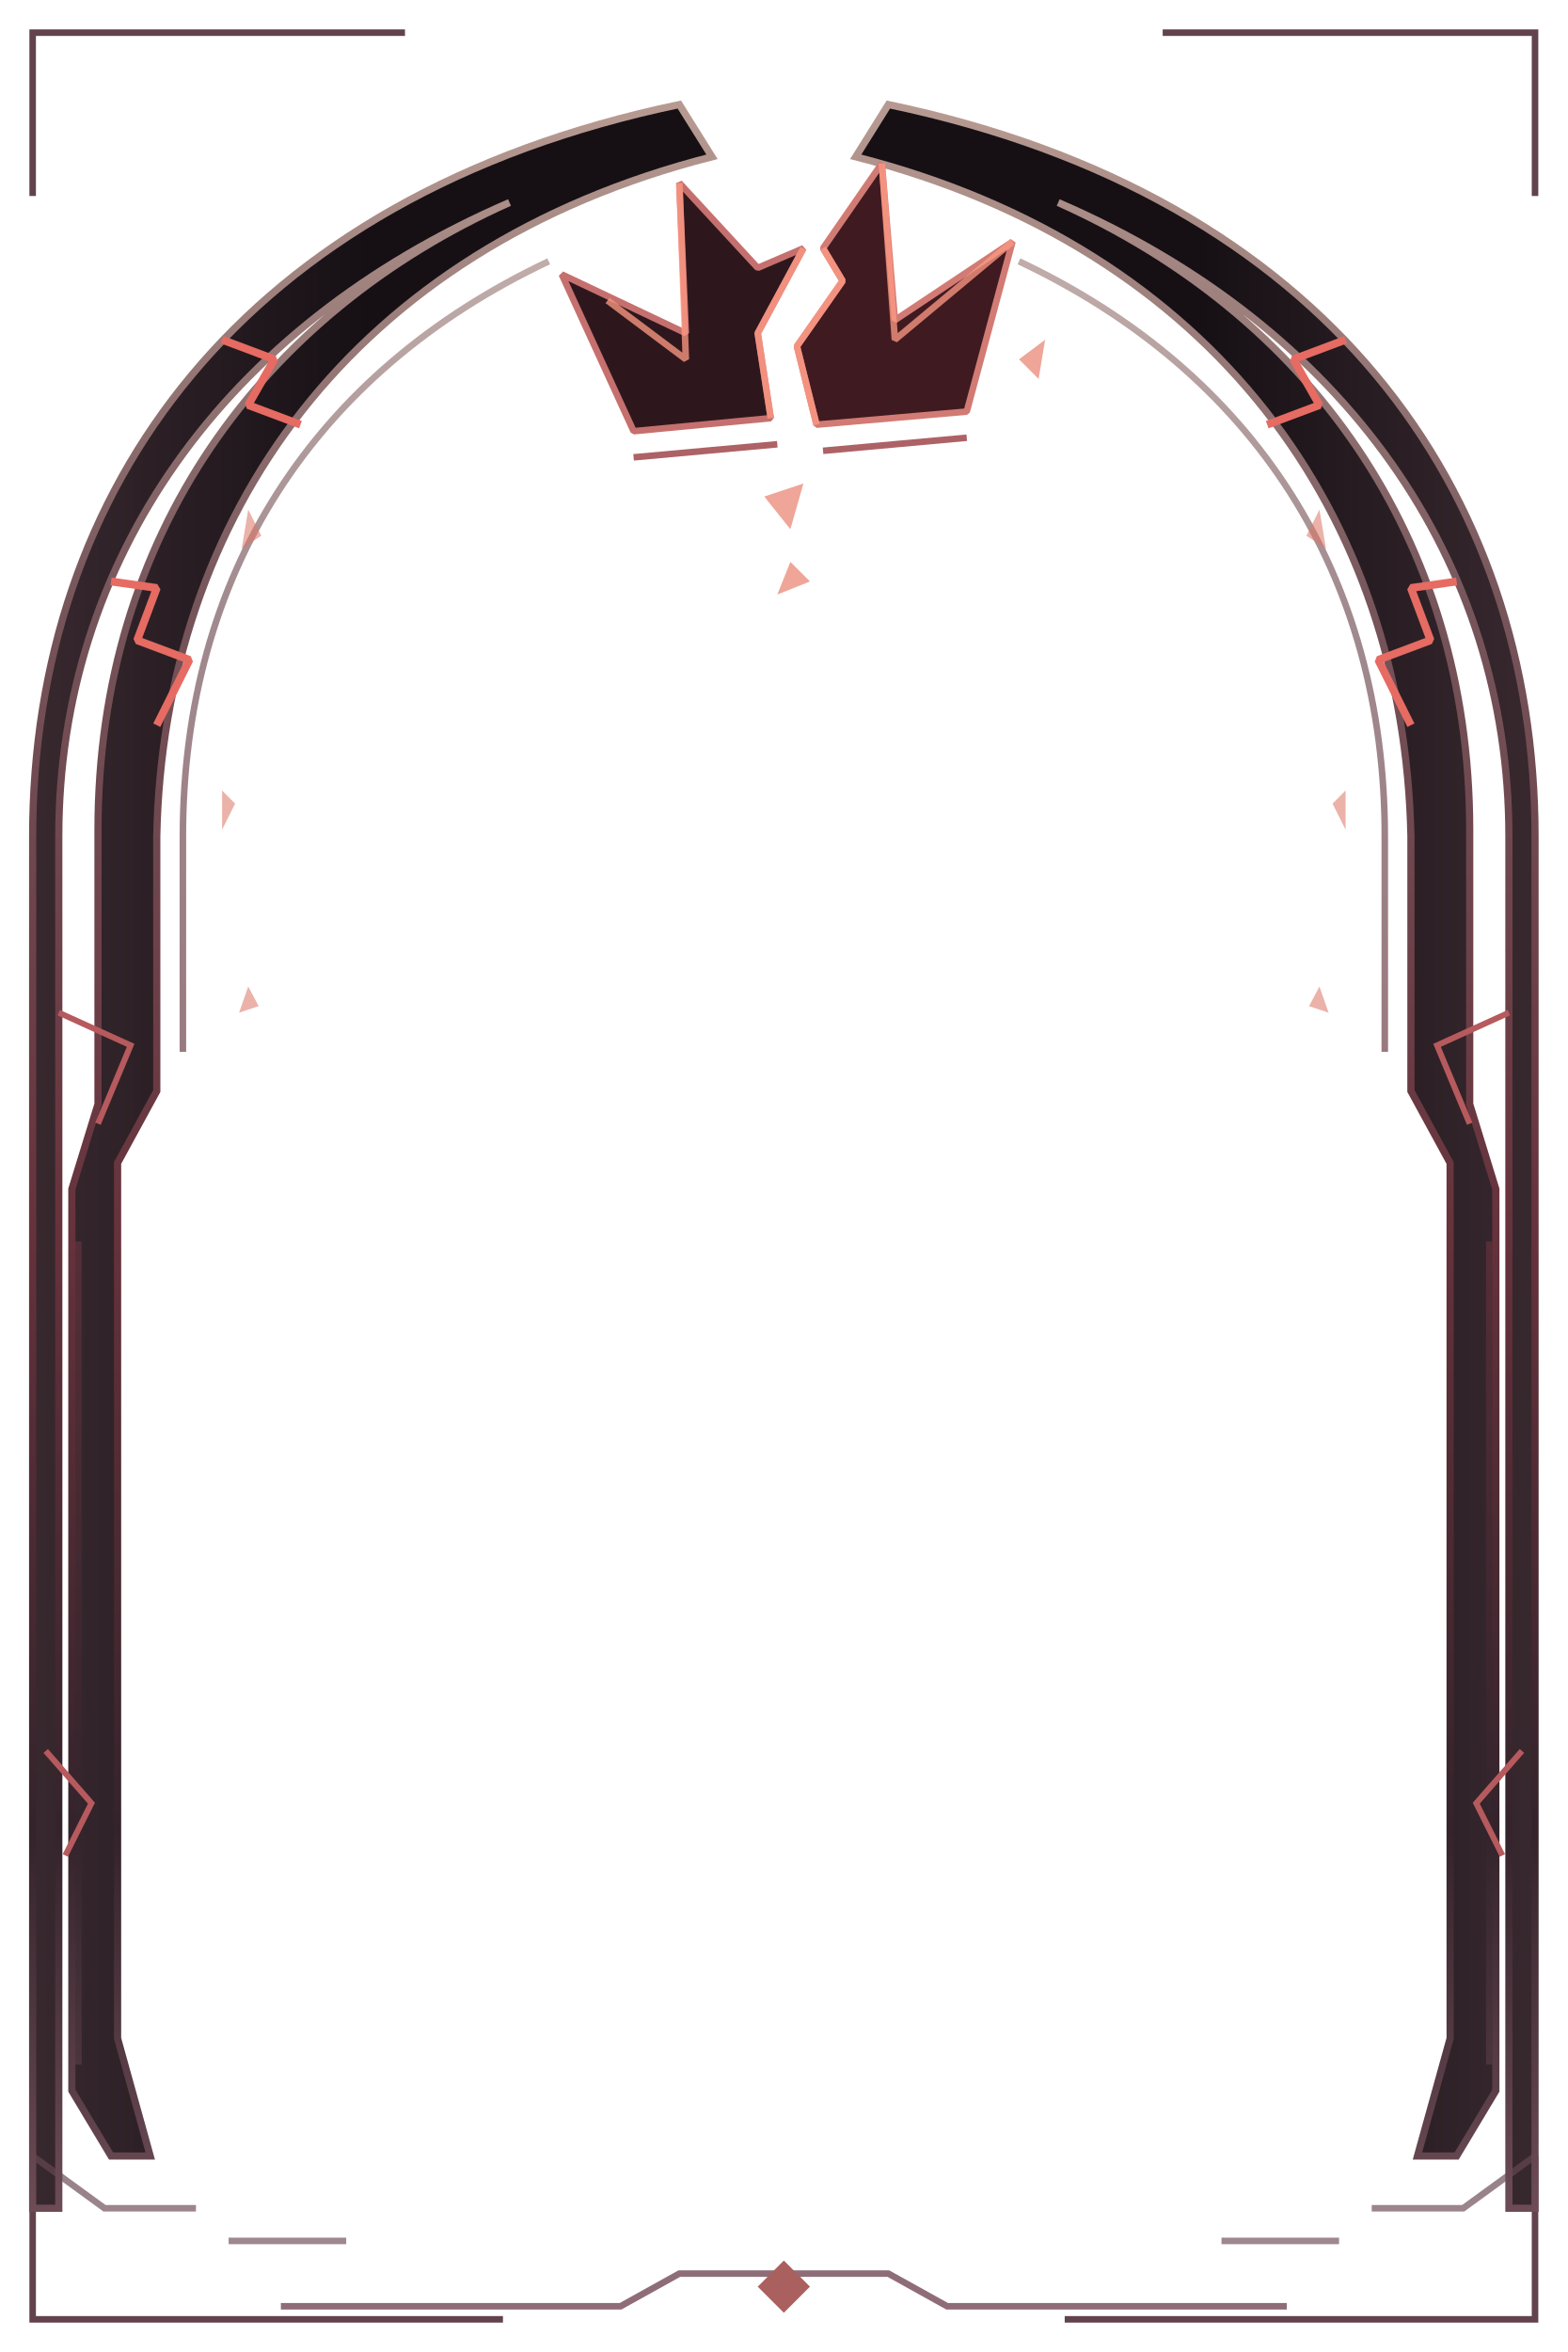
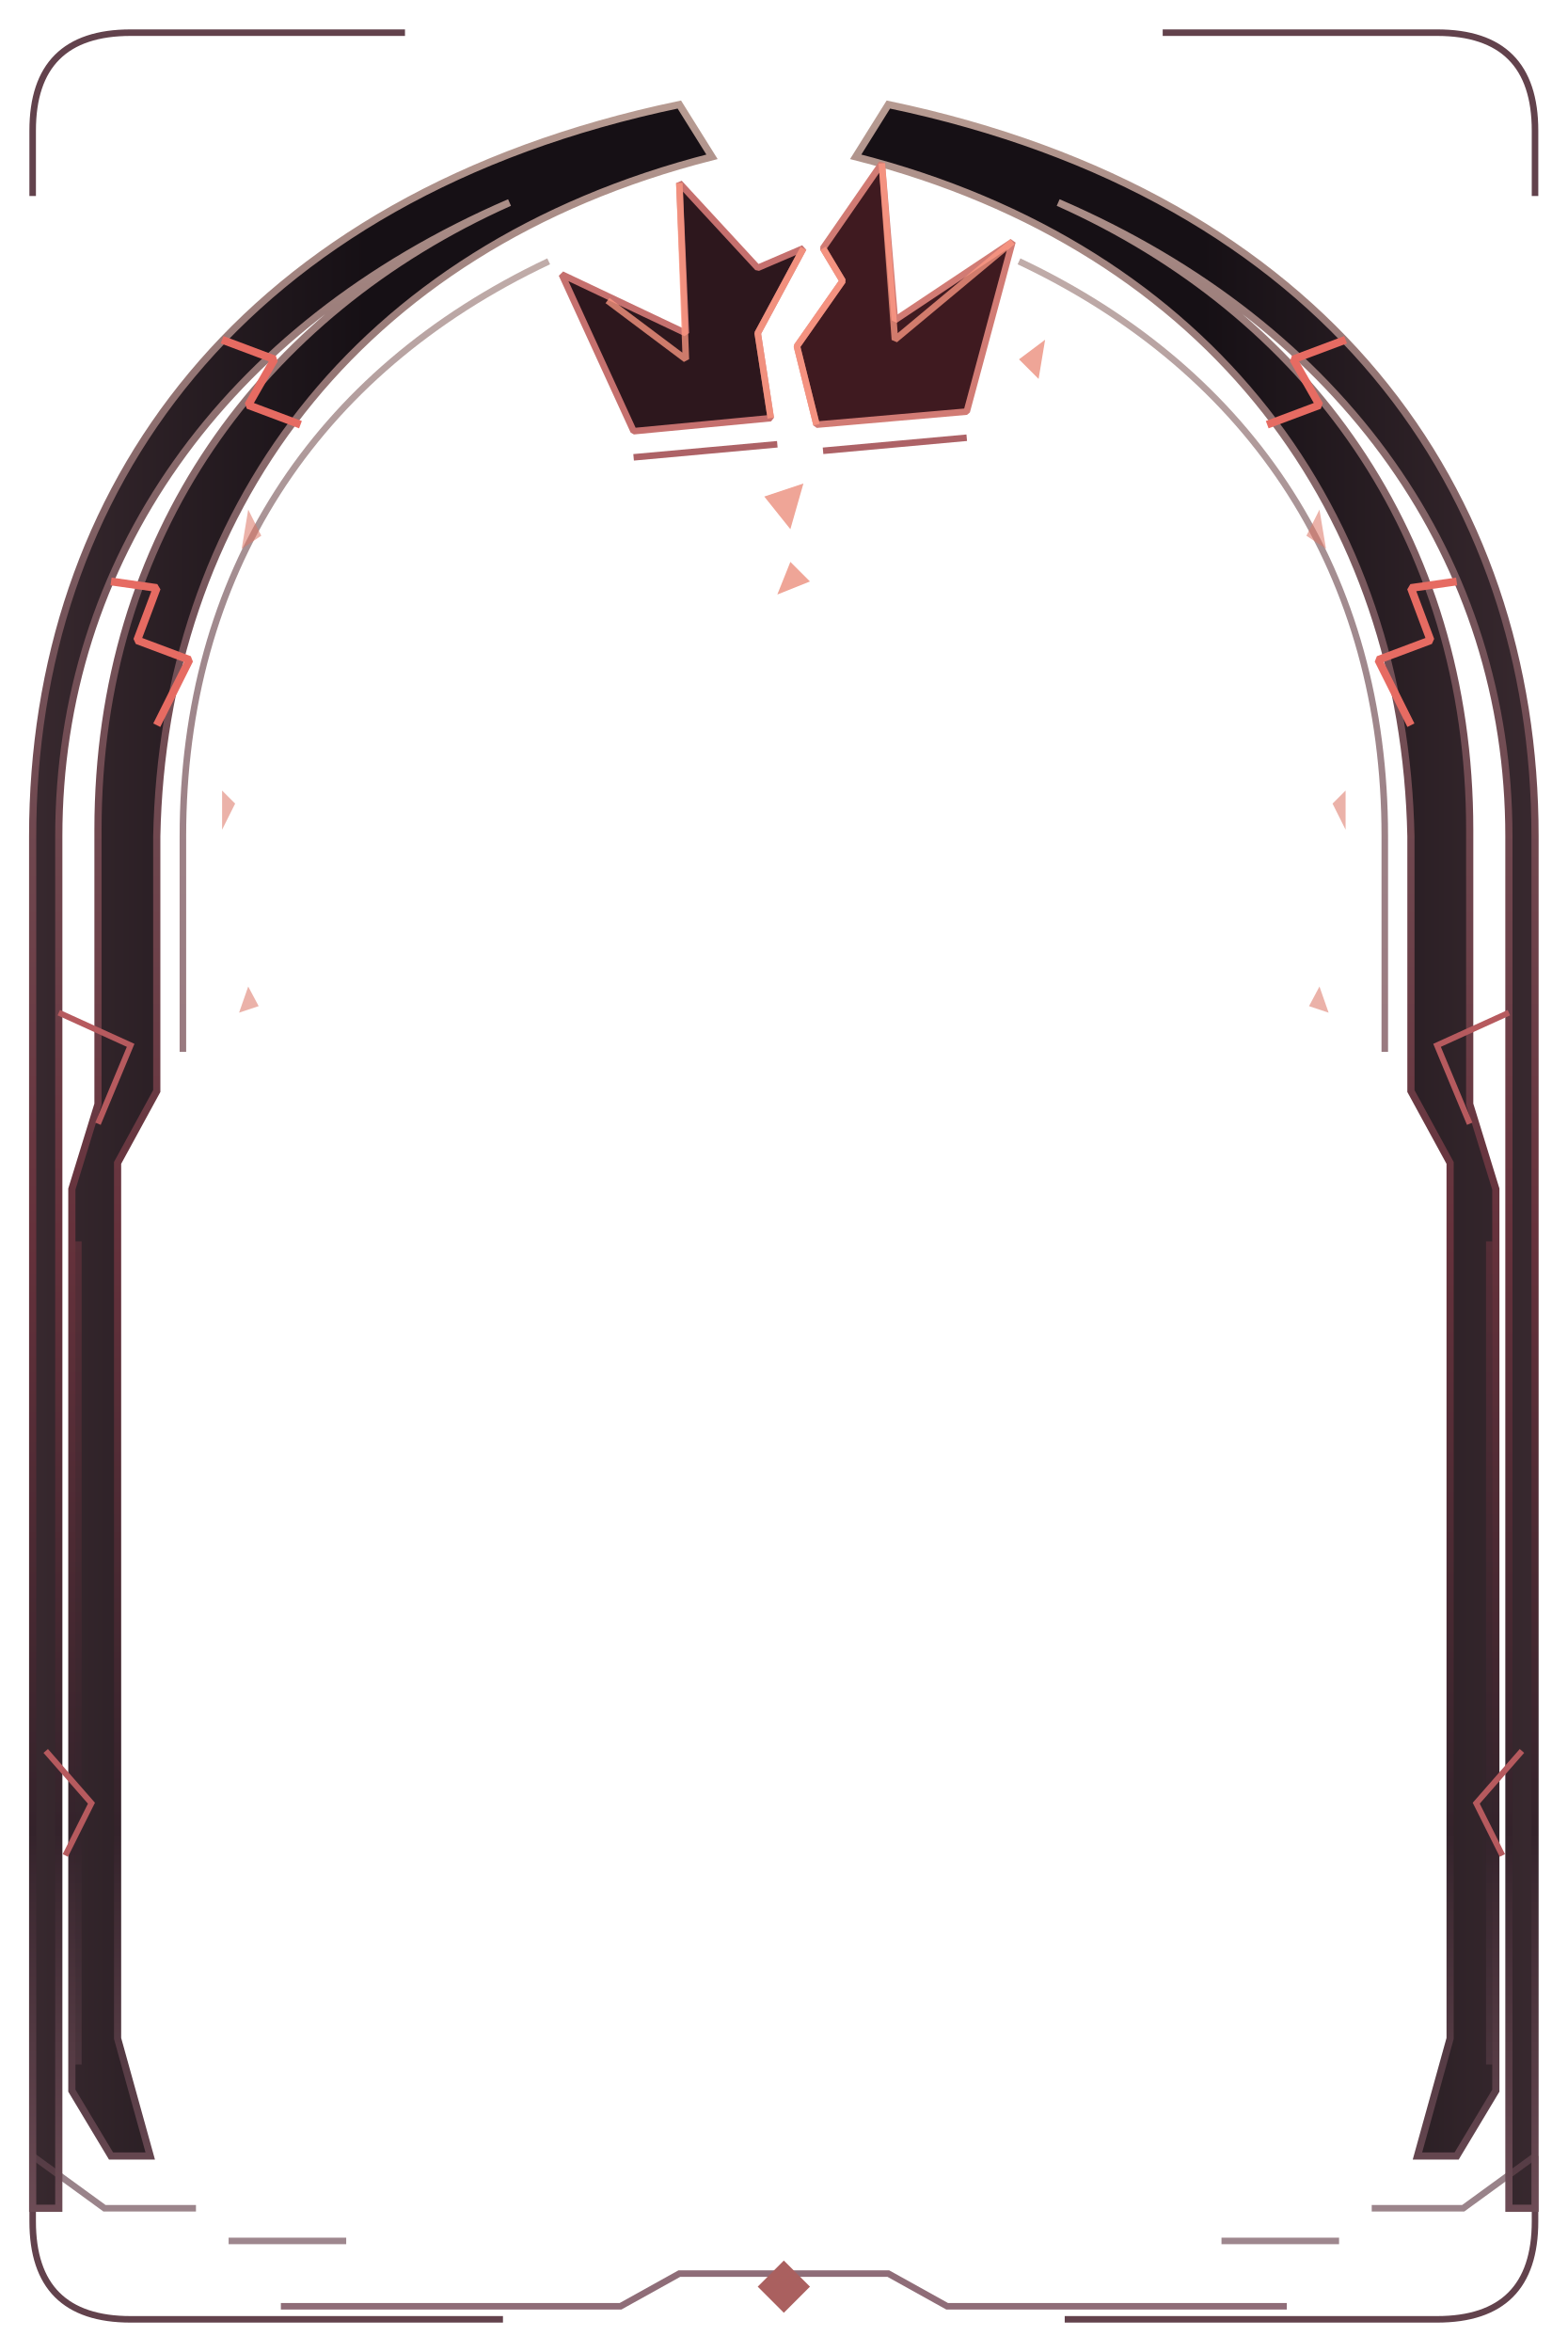
<svg xmlns="http://www.w3.org/2000/svg" viewBox="0 0 240 360" fill="none">
  <defs>
    <linearGradient id="iron" x1="0" y1="18" x2="0" y2="346" gradientUnits="userSpaceOnUse">
      <stop stop-color="#b69a91" />
      <stop offset=".23" stop-color="#75545a" />
      <stop offset=".52" stop-color="#66323c" />
      <stop offset=".8" stop-color="#34232b" />
      <stop offset="1" stop-color="#74515b" />
    </linearGradient>
    <linearGradient id="stone" x1="0" x2="56" gradientUnits="userSpaceOnUse">
      <stop stop-color="#3b2b31" />
      <stop offset="1" stop-color="#161015" />
    </linearGradient>
    <g id="pillar">
      <path d="M5 338V128C5 75 37 30 104 16L109 24C54 38 25 79 24 128V167L18 178V312L23 330H17L11 320V182L15 169V127C15 82 40 48 78 31C34 50 9 86 9 128V338Z" fill="url(#stone)" stroke="url(#iron)" stroke-width="1.1" />
      <path d="M28 161V128C28 88 48 57 84 40M12 190V316M5 330l11 8h14m5 5h18" stroke="url(#iron)" opacity=".68" />
      <path d="m17 89 7 1-3 8 8 3-5 10m10-59 8 3-4 7 8 3" stroke="#e66b62" stroke-width="1.2" stroke-linejoin="bevel" />
      <path d="m9 155 11 5-5 12m-8 96 7 8-4 8" stroke="#b65a5e" stroke-width=".9" />
      <path d="M38 78l2 4-3 2Zm-4 43 2 2-2 4Zm4 30 1.6 3-3 1Z" fill="#dc7666" opacity=".56" />
    </g>
  </defs>
-   <path d="M5 30V5h57m116 0h57v25M5 330v25h72m86 0h72v-25" stroke="#62424c" />
+   <path d="M5 30V20Q5 5 20 5h42m116 0h42q15 0 15 15v10M5 330v10q0 15 15 15h57m86 0h57q15 0 15-15v-10" stroke="#62424c" />
  <use href="#pillar" />
  <use href="#pillar" transform="translate(240) scale(-1 1)" />
  <path d="M43 353h52l9-5h32l9 5h52" stroke="#734956" opacity=".8" />
  <path d="m120 346 4 4-4 4-4-4Z" fill="#aa605f" />
  <g stroke-linejoin="bevel">
    <path d="m86 42 19 9-1-23 12 13 7-3-7 13 2 13-21 2Z" fill="#2d171d" stroke="#c5706e" />
    <path d="m126 38 9-13 2 24 18-12-7 26-23 2-3-12 7-10Z" fill="#3f1a20" stroke="#d17b74" />
    <path d="m93 46 12 9-1-27m51 9-18 15-2-27m-12 13-7 13 2 13m8-26 3 5-7 10 3 12" stroke="#ff9a84" stroke-opacity=".76" />
    <path d="m97 70 22-2m7 1 22-2" stroke="#ad6266" />
    <path d="m117 76 6-2-2 7Zm4 10 3 3-5 2Zm35-31 4-3-1 6Z" fill="#e98774" opacity=".75" />
  </g>
</svg>
